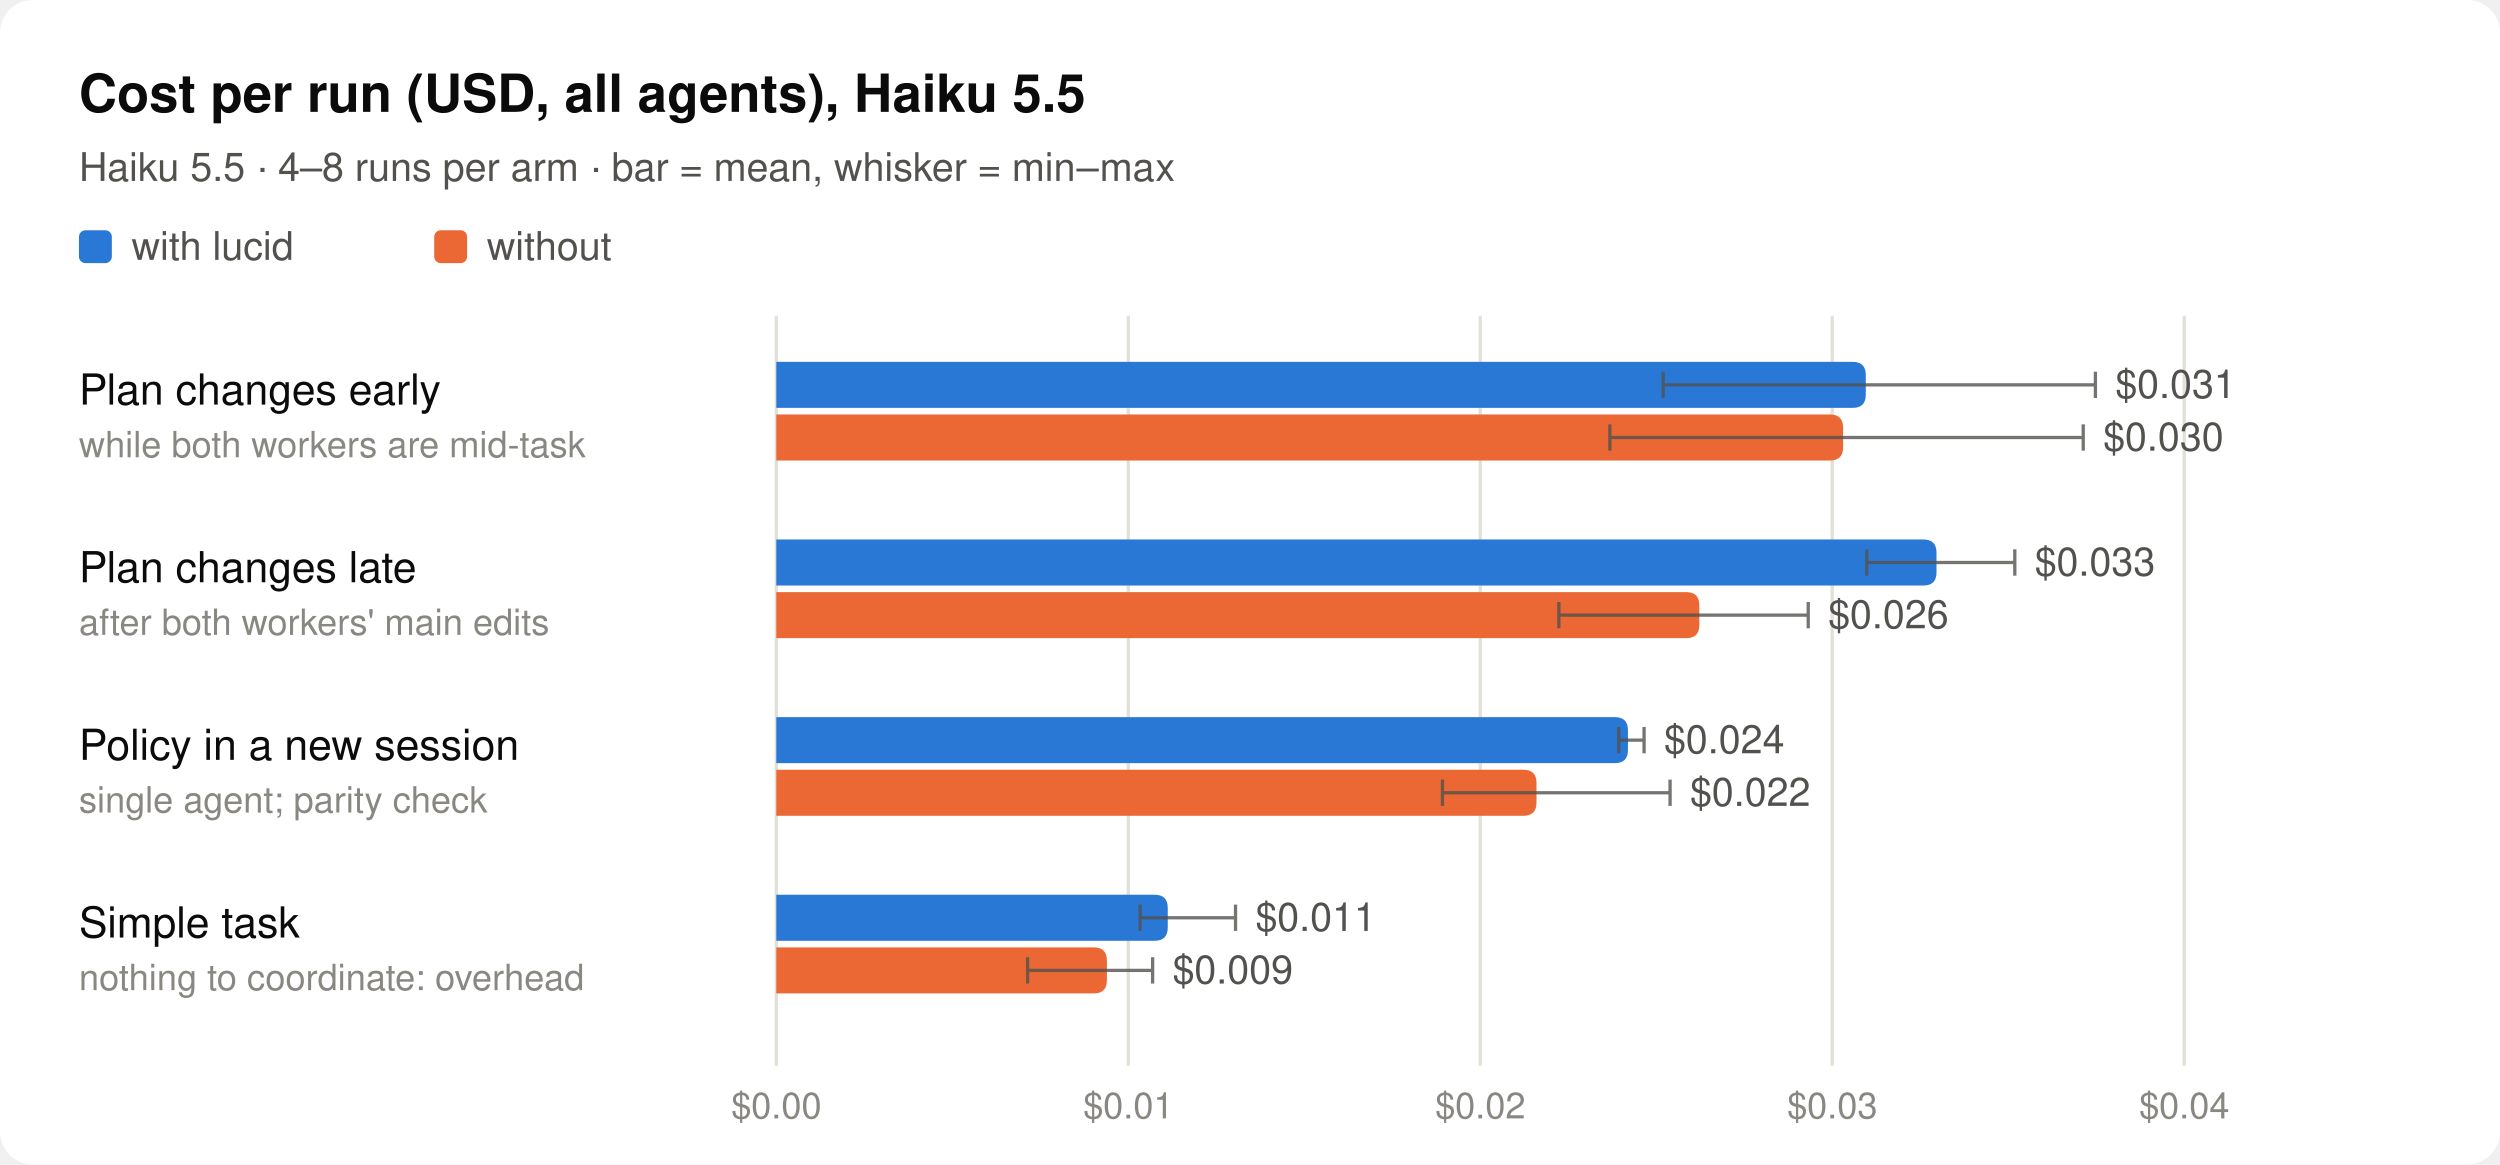
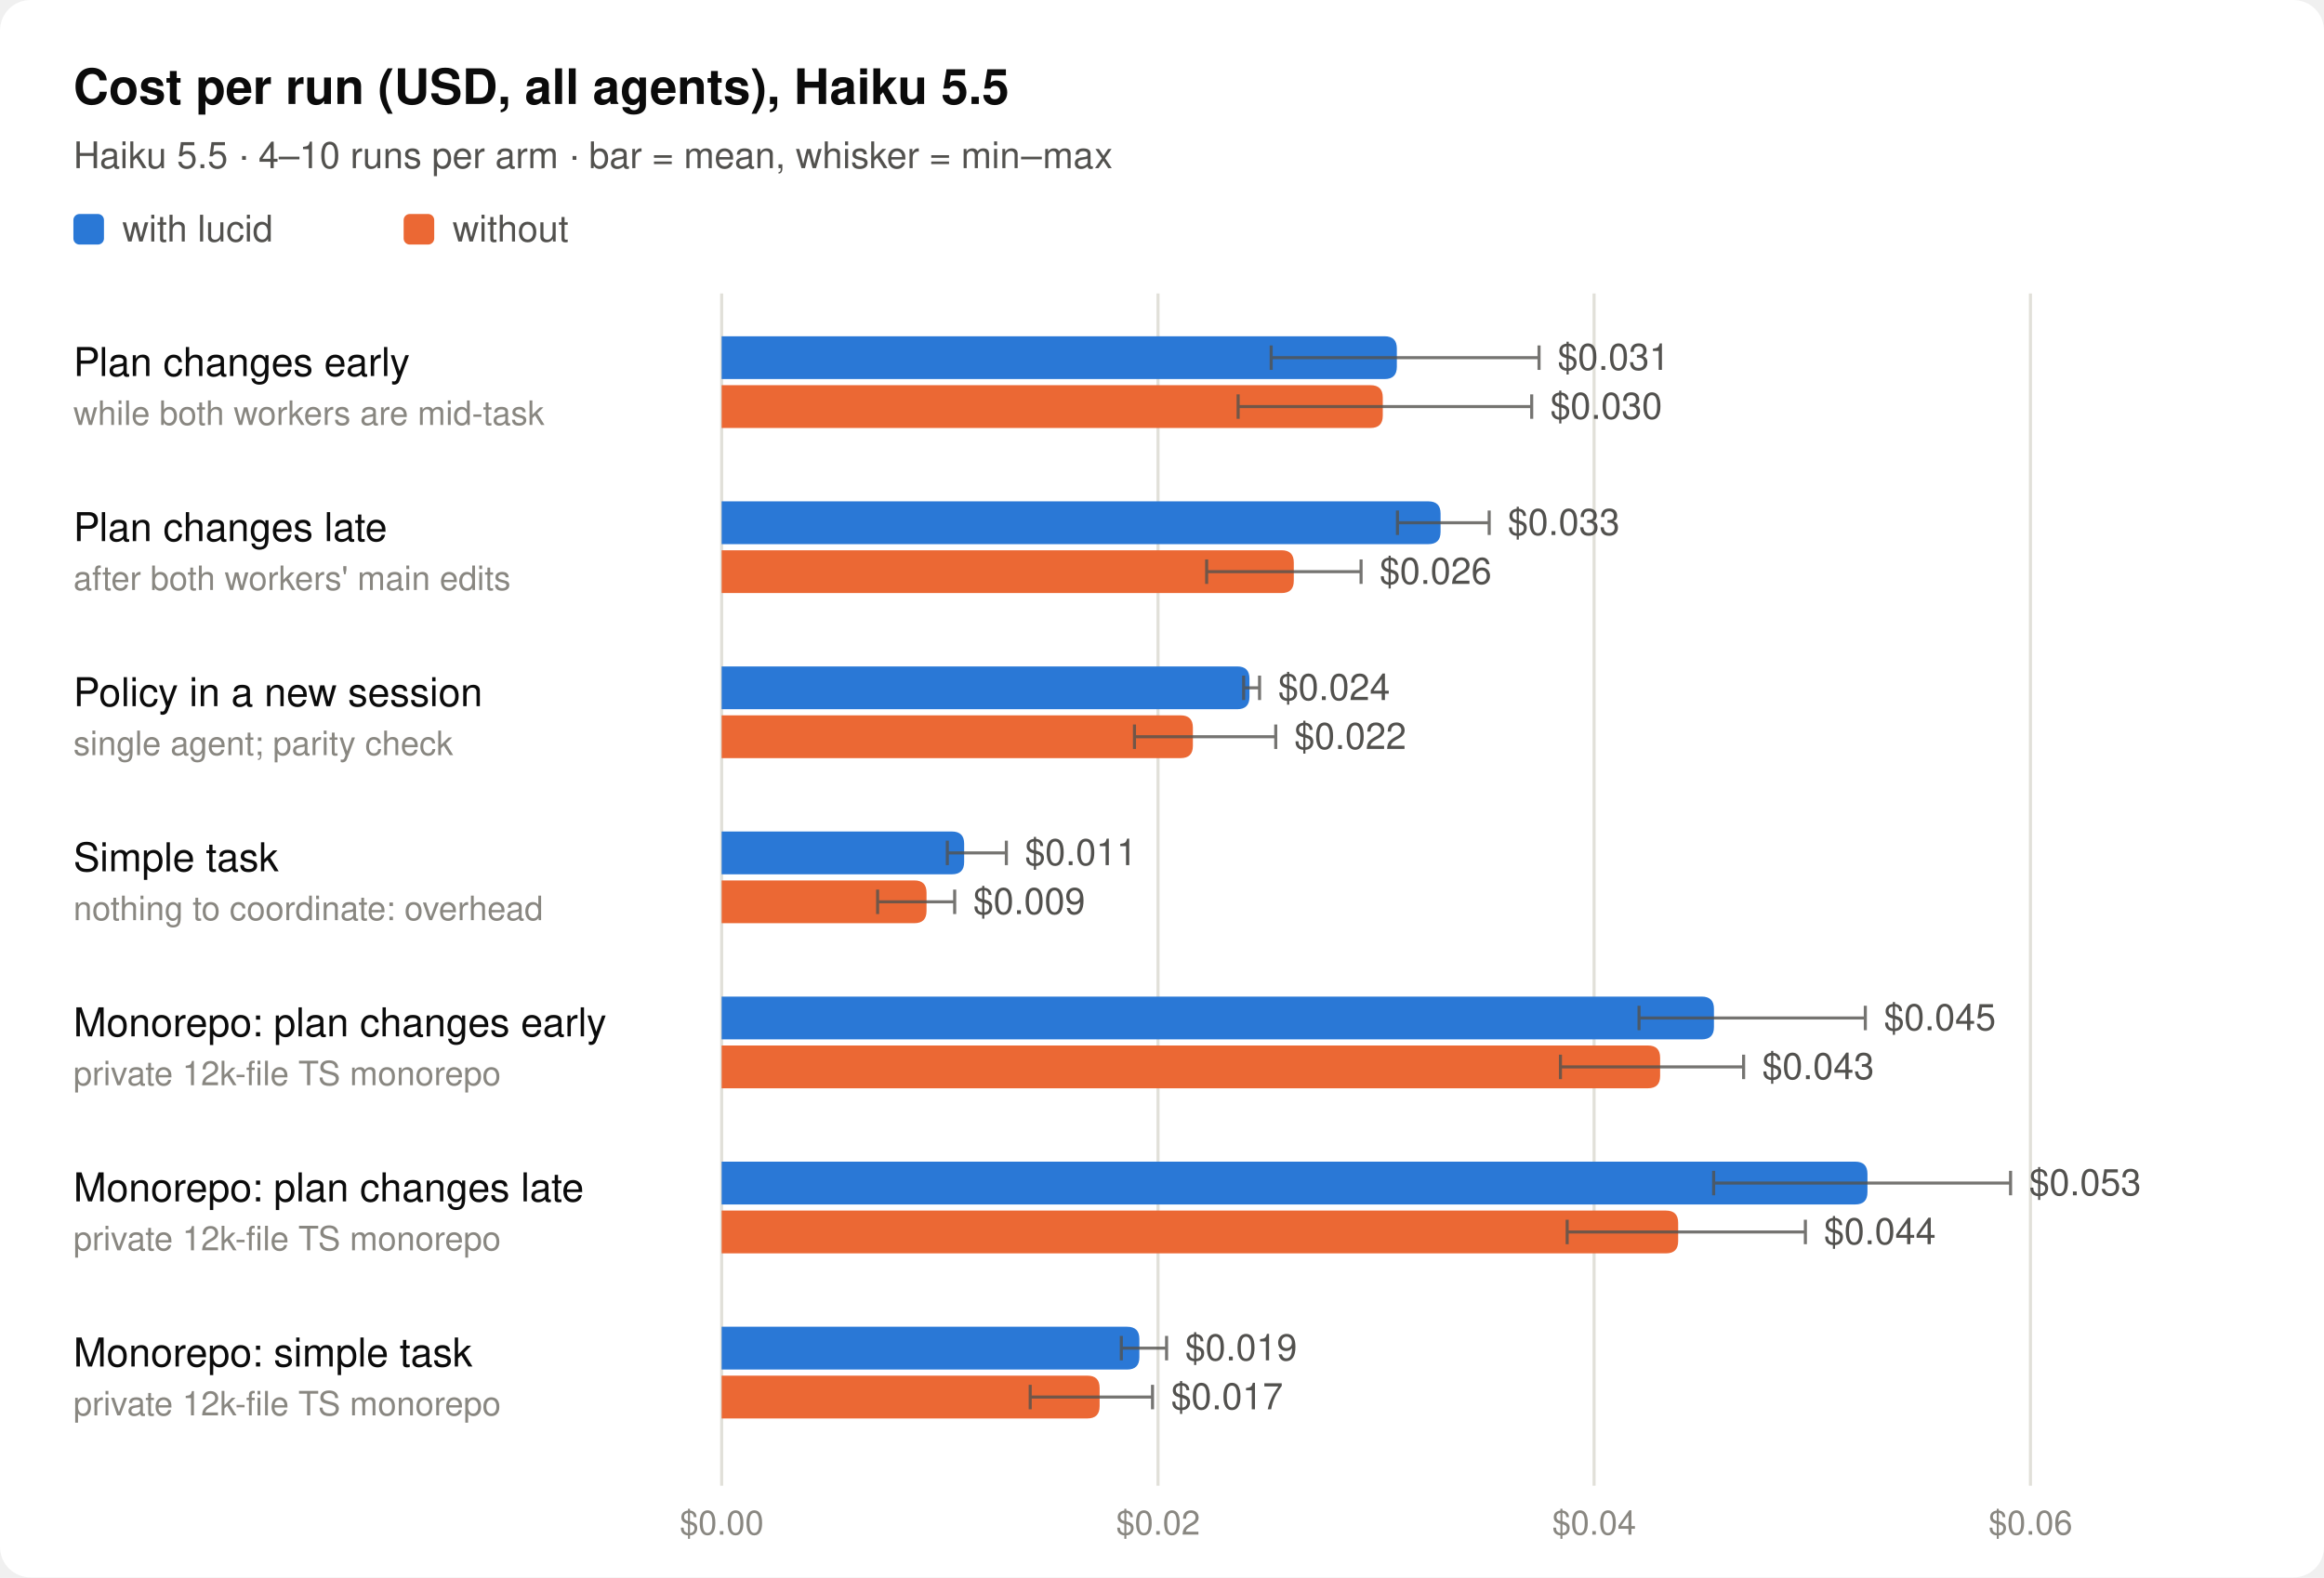
- <svg xmlns="http://www.w3.org/2000/svg" width="760" height="354" viewBox="0 0 760 354" font-family="-apple-system,BlinkMacSystemFont,'Segoe UI',Helvetica,Arial,sans-serif">
-   <rect width="760" height="354" rx="10" fill="#ffffff" />
+ <svg xmlns="http://www.w3.org/2000/svg" width="760" height="516" viewBox="0 0 760 516" font-family="-apple-system,BlinkMacSystemFont,'Segoe UI',Helvetica,Arial,sans-serif">
+   <rect width="760" height="516" rx="10" fill="#ffffff" />
  <text x="24" y="34" font-size="16" font-weight="600" fill="#0b0b0b">Cost per run (USD, all agents), Haiku 5.5</text>
-   <text x="24" y="55" font-size="12" fill="#52514e">Haiku 5.5 · 4–8 runs per arm · bar = mean, whisker = min–max</text>
+   <text x="24" y="55" font-size="12" fill="#52514e">Haiku 5.5 · 4–10 runs per arm · bar = mean, whisker = min–max</text>
  <rect x="24" y="70" width="10" height="10" rx="2" fill="#2a78d6" />
  <text x="40" y="79" font-size="12" fill="#52514e">with lucid</text>
  <rect x="132" y="70" width="10" height="10" rx="2" fill="#eb6834" />
  <text x="148" y="79" font-size="12" fill="#52514e">without</text>
-   <line x1="236.0" y1="96" x2="236.0" y2="324" stroke="#e1e0d9" stroke-width="1" />
-   <text x="236.0" y="340" font-size="11" fill="#898781" text-anchor="middle">$0.00</text>
-   <line x1="343.0" y1="96" x2="343.0" y2="324" stroke="#e1e0d9" stroke-width="1" />
-   <text x="343.0" y="340" font-size="11" fill="#898781" text-anchor="middle">$0.01</text>
-   <line x1="450.0" y1="96" x2="450.0" y2="324" stroke="#e1e0d9" stroke-width="1" />
-   <text x="450.0" y="340" font-size="11" fill="#898781" text-anchor="middle">$0.02</text>
-   <line x1="557.0" y1="96" x2="557.0" y2="324" stroke="#e1e0d9" stroke-width="1" />
-   <text x="557.0" y="340" font-size="11" fill="#898781" text-anchor="middle">$0.03</text>
-   <line x1="664.0" y1="96" x2="664.0" y2="324" stroke="#e1e0d9" stroke-width="1" />
-   <text x="664.0" y="340" font-size="11" fill="#898781" text-anchor="middle">$0.04</text>
+   <line x1="236.0" y1="96" x2="236.0" y2="486" stroke="#e1e0d9" stroke-width="1" />
+   <text x="236.0" y="502" font-size="11" fill="#898781" text-anchor="middle">$0.00</text>
+   <line x1="378.7" y1="96" x2="378.7" y2="486" stroke="#e1e0d9" stroke-width="1" />
+   <text x="378.7" y="502" font-size="11" fill="#898781" text-anchor="middle">$0.02</text>
+   <line x1="521.3" y1="96" x2="521.3" y2="486" stroke="#e1e0d9" stroke-width="1" />
+   <text x="521.3" y="502" font-size="11" fill="#898781" text-anchor="middle">$0.04</text>
+   <line x1="664.0" y1="96" x2="664.0" y2="486" stroke="#e1e0d9" stroke-width="1" />
+   <text x="664.0" y="502" font-size="11" fill="#898781" text-anchor="middle">$0.06</text>
  <text x="24" y="123" font-size="13" font-weight="500" fill="#0b0b0b">Plan changes early</text>
  <text x="24" y="139" font-size="11" fill="#898781">while both workers are mid-task</text>
-   <path d="M236.0 110.0H563.2Q567.2 110.0 567.2 114.0V120.0Q567.2 124.0 563.2 124.0H236.0Z" fill="#2a78d6" />
-   <path d="M505.6 117.0H637.0M505.6 113.0v8M637.0 113.0v8" stroke="#52514e" stroke-width="1" fill="none" opacity="0.8" />
-   <text x="643.0" y="121.0" font-size="12" fill="#52514e" style="font-variant-numeric:tabular-nums">$0.031</text>
-   <path d="M236.0 126.0H556.3Q560.3 126.0 560.3 130.0V136.0Q560.3 140.0 556.3 140.0H236.0Z" fill="#eb6834" />
-   <path d="M489.4 133.0H633.3M489.4 129.0v8M633.3 129.0v8" stroke="#52514e" stroke-width="1" fill="none" opacity="0.8" />
-   <text x="639.3" y="137.0" font-size="12" fill="#52514e" style="font-variant-numeric:tabular-nums">$0.030</text>
+   <path d="M236.0 110.0H452.8Q456.8 110.0 456.8 114.0V120.0Q456.8 124.0 452.8 124.0H236.0Z" fill="#2a78d6" />
+   <path d="M415.7 117.0H503.3M415.7 113.0v8M503.3 113.0v8" stroke="#52514e" stroke-width="1" fill="none" opacity="0.8" />
+   <text x="509.3" y="121.0" font-size="12" fill="#52514e" style="font-variant-numeric:tabular-nums">$0.031</text>
+   <path d="M236.0 126.0H448.2Q452.2 126.0 452.2 130.0V136.0Q452.2 140.0 448.2 140.0H236.0Z" fill="#eb6834" />
+   <path d="M404.9 133.0H500.9M404.9 129.0v8M500.9 129.0v8" stroke="#52514e" stroke-width="1" fill="none" opacity="0.8" />
+   <text x="506.9" y="137.0" font-size="12" fill="#52514e" style="font-variant-numeric:tabular-nums">$0.030</text>
  <text x="24" y="177" font-size="13" font-weight="500" fill="#0b0b0b">Plan changes late</text>
  <text x="24" y="193" font-size="11" fill="#898781">after both workers' main edits</text>
-   <path d="M236.0 164.0H584.7Q588.7 164.0 588.7 168.0V174.0Q588.7 178.0 584.7 178.0H236.0Z" fill="#2a78d6" />
-   <path d="M567.5 171.0H612.5M567.5 167.0v8M612.5 167.0v8" stroke="#52514e" stroke-width="1" fill="none" opacity="0.8" />
-   <text x="618.5" y="175.0" font-size="12" fill="#52514e" style="font-variant-numeric:tabular-nums">$0.033</text>
-   <path d="M236.0 180.0H512.6Q516.6 180.0 516.6 184.0V190.0Q516.6 194.0 512.6 194.0H236.0Z" fill="#eb6834" />
-   <path d="M473.9 187.0H549.7M473.9 183.0v8M549.7 183.0v8" stroke="#52514e" stroke-width="1" fill="none" opacity="0.8" />
-   <text x="555.7" y="191.0" font-size="12" fill="#52514e" style="font-variant-numeric:tabular-nums">$0.026</text>
+   <path d="M236.0 164.0H467.1Q471.1 164.0 471.1 168.0V174.0Q471.1 178.0 467.1 178.0H236.0Z" fill="#2a78d6" />
+   <path d="M457.0 171.0H487.0M457.0 167.0v8M487.0 167.0v8" stroke="#52514e" stroke-width="1" fill="none" opacity="0.8" />
+   <text x="493.0" y="175.0" font-size="12" fill="#52514e" style="font-variant-numeric:tabular-nums">$0.033</text>
+   <path d="M236.0 180.0H419.1Q423.1 180.0 423.1 184.0V190.0Q423.1 194.0 419.1 194.0H236.0Z" fill="#eb6834" />
+   <path d="M394.6 187.0H445.1M394.6 183.0v8M445.1 183.0v8" stroke="#52514e" stroke-width="1" fill="none" opacity="0.8" />
+   <text x="451.1" y="191.0" font-size="12" fill="#52514e" style="font-variant-numeric:tabular-nums">$0.026</text>
  <text x="24" y="231" font-size="13" font-weight="500" fill="#0b0b0b">Policy in a new session</text>
  <text x="24" y="247" font-size="11" fill="#898781">single agent; parity check</text>
-   <path d="M236.0 218.0H490.9Q494.9 218.0 494.9 222.0V228.0Q494.9 232.0 490.9 232.0H236.0Z" fill="#2a78d6" />
-   <path d="M492.1 225.0H499.8M492.1 221.0v8M499.8 221.0v8" stroke="#52514e" stroke-width="1" fill="none" opacity="0.8" />
-   <text x="505.8" y="229.0" font-size="12" fill="#52514e" style="font-variant-numeric:tabular-nums">$0.024</text>
-   <path d="M236.0 234.0H463.1Q467.1 234.0 467.1 238.0V244.0Q467.1 248.0 463.1 248.0H236.0Z" fill="#eb6834" />
-   <path d="M438.5 241.0H507.7M438.5 237.0v8M507.7 237.0v8" stroke="#52514e" stroke-width="1" fill="none" opacity="0.8" />
-   <text x="513.7" y="245.0" font-size="12" fill="#52514e" style="font-variant-numeric:tabular-nums">$0.022</text>
+   <path d="M236.0 218.0H404.6Q408.6 218.0 408.6 222.0V228.0Q408.6 232.0 404.6 232.0H236.0Z" fill="#2a78d6" />
+   <path d="M406.7 225.0H411.9M406.7 221.0v8M411.9 221.0v8" stroke="#52514e" stroke-width="1" fill="none" opacity="0.8" />
+   <text x="417.9" y="229.0" font-size="12" fill="#52514e" style="font-variant-numeric:tabular-nums">$0.024</text>
+   <path d="M236.0 234.0H386.1Q390.1 234.0 390.1 238.0V244.0Q390.1 248.0 386.1 248.0H236.0Z" fill="#eb6834" />
+   <path d="M371.0 241.0H417.2M371.0 237.0v8M417.2 237.0v8" stroke="#52514e" stroke-width="1" fill="none" opacity="0.8" />
+   <text x="423.2" y="245.0" font-size="12" fill="#52514e" style="font-variant-numeric:tabular-nums">$0.022</text>
  <text x="24" y="285" font-size="13" font-weight="500" fill="#0b0b0b">Simple task</text>
  <text x="24" y="301" font-size="11" fill="#898781">nothing to coordinate: overhead</text>
-   <path d="M236.0 272.0H351.0Q355.0 272.0 355.0 276.0V282.0Q355.0 286.0 351.0 286.0H236.0Z" fill="#2a78d6" />
-   <path d="M346.6 279.0H375.6M346.6 275.0v8M375.6 275.0v8" stroke="#52514e" stroke-width="1" fill="none" opacity="0.8" />
-   <text x="381.6" y="283.0" font-size="12" fill="#52514e" style="font-variant-numeric:tabular-nums">$0.011</text>
-   <path d="M236.0 288.0H332.5Q336.5 288.0 336.5 292.0V298.0Q336.5 302.0 332.5 302.0H236.0Z" fill="#eb6834" />
-   <path d="M312.4 295.0H350.4M312.4 291.0v8M350.4 291.0v8" stroke="#52514e" stroke-width="1" fill="none" opacity="0.8" />
-   <text x="356.4" y="299.0" font-size="12" fill="#52514e" style="font-variant-numeric:tabular-nums">$0.009</text>
+   <path d="M236.0 272.0H311.3Q315.3 272.0 315.3 276.0V282.0Q315.3 286.0 311.3 286.0H236.0Z" fill="#2a78d6" />
+   <path d="M309.8 279.0H329.1M309.8 275.0v8M329.1 275.0v8" stroke="#52514e" stroke-width="1" fill="none" opacity="0.8" />
+   <text x="335.1" y="283.0" font-size="12" fill="#52514e" style="font-variant-numeric:tabular-nums">$0.011</text>
+   <path d="M236.0 288.0H299.0Q303.0 288.0 303.0 292.0V298.0Q303.0 302.0 299.0 302.0H236.0Z" fill="#eb6834" />
+   <path d="M287.0 295.0H312.2M287.0 291.0v8M312.2 291.0v8" stroke="#52514e" stroke-width="1" fill="none" opacity="0.8" />
+   <text x="318.2" y="299.0" font-size="12" fill="#52514e" style="font-variant-numeric:tabular-nums">$0.009</text>
+   <text x="24" y="339" font-size="13" font-weight="500" fill="#0b0b0b">Monorepo: plan changes early</text>
+   <text x="24" y="355" font-size="11" fill="#898781">private 12k-file TS monorepo</text>
+   <path d="M236.0 326.0H556.5Q560.5 326.0 560.5 330.0V336.0Q560.5 340.0 556.5 340.0H236.0Z" fill="#2a78d6" />
+   <path d="M536.0 333.0H610.0M536.0 329.0v8M610.0 329.0v8" stroke="#52514e" stroke-width="1" fill="none" opacity="0.8" />
+   <text x="616.0" y="337.0" font-size="12" fill="#52514e" style="font-variant-numeric:tabular-nums">$0.045</text>
+   <path d="M236.0 342.0H538.9Q542.9 342.0 542.9 346.0V352.0Q542.9 356.0 538.9 356.0H236.0Z" fill="#eb6834" />
+   <path d="M510.3 349.0H570.2M510.3 345.0v8M570.2 345.0v8" stroke="#52514e" stroke-width="1" fill="none" opacity="0.8" />
+   <text x="576.2" y="353.0" font-size="12" fill="#52514e" style="font-variant-numeric:tabular-nums">$0.043</text>
+   <text x="24" y="393" font-size="13" font-weight="500" fill="#0b0b0b">Monorepo: plan changes late</text>
+   <text x="24" y="409" font-size="11" fill="#898781">private 12k-file TS monorepo</text>
+   <path d="M236.0 380.0H606.7Q610.7 380.0 610.7 384.0V390.0Q610.7 394.0 606.7 394.0H236.0Z" fill="#2a78d6" />
+   <path d="M560.4 387.0H657.5M560.4 383.0v8M657.5 383.0v8" stroke="#52514e" stroke-width="1" fill="none" opacity="0.8" />
+   <text x="663.5" y="391.0" font-size="12" fill="#52514e" style="font-variant-numeric:tabular-nums">$0.053</text>
+   <path d="M236.0 396.0H544.8Q548.8 396.0 548.8 400.0V406.0Q548.8 410.0 544.8 410.0H236.0Z" fill="#eb6834" />
+   <path d="M512.5 403.0H590.4M512.5 399.0v8M590.4 399.0v8" stroke="#52514e" stroke-width="1" fill="none" opacity="0.8" />
+   <text x="596.4" y="407.0" font-size="12" fill="#52514e" style="font-variant-numeric:tabular-nums">$0.044</text>
+   <text x="24" y="447" font-size="13" font-weight="500" fill="#0b0b0b">Monorepo: simple task</text>
+   <text x="24" y="463" font-size="11" fill="#898781">private 12k-file TS monorepo</text>
+   <path d="M236.0 434.0H368.6Q372.6 434.0 372.6 438.0V444.0Q372.6 448.0 368.6 448.0H236.0Z" fill="#2a78d6" />
+   <path d="M366.7 441.0H381.5M366.7 437.0v8M381.5 437.0v8" stroke="#52514e" stroke-width="1" fill="none" opacity="0.8" />
+   <text x="387.5" y="445.0" font-size="12" fill="#52514e" style="font-variant-numeric:tabular-nums">$0.019</text>
+   <path d="M236.0 450.0H355.6Q359.6 450.0 359.6 454.0V460.0Q359.6 464.0 355.6 464.0H236.0Z" fill="#eb6834" />
+   <path d="M336.9 457.0H376.9M336.9 453.0v8M376.9 453.0v8" stroke="#52514e" stroke-width="1" fill="none" opacity="0.8" />
+   <text x="382.9" y="461.0" font-size="12" fill="#52514e" style="font-variant-numeric:tabular-nums">$0.017</text>
</svg>
